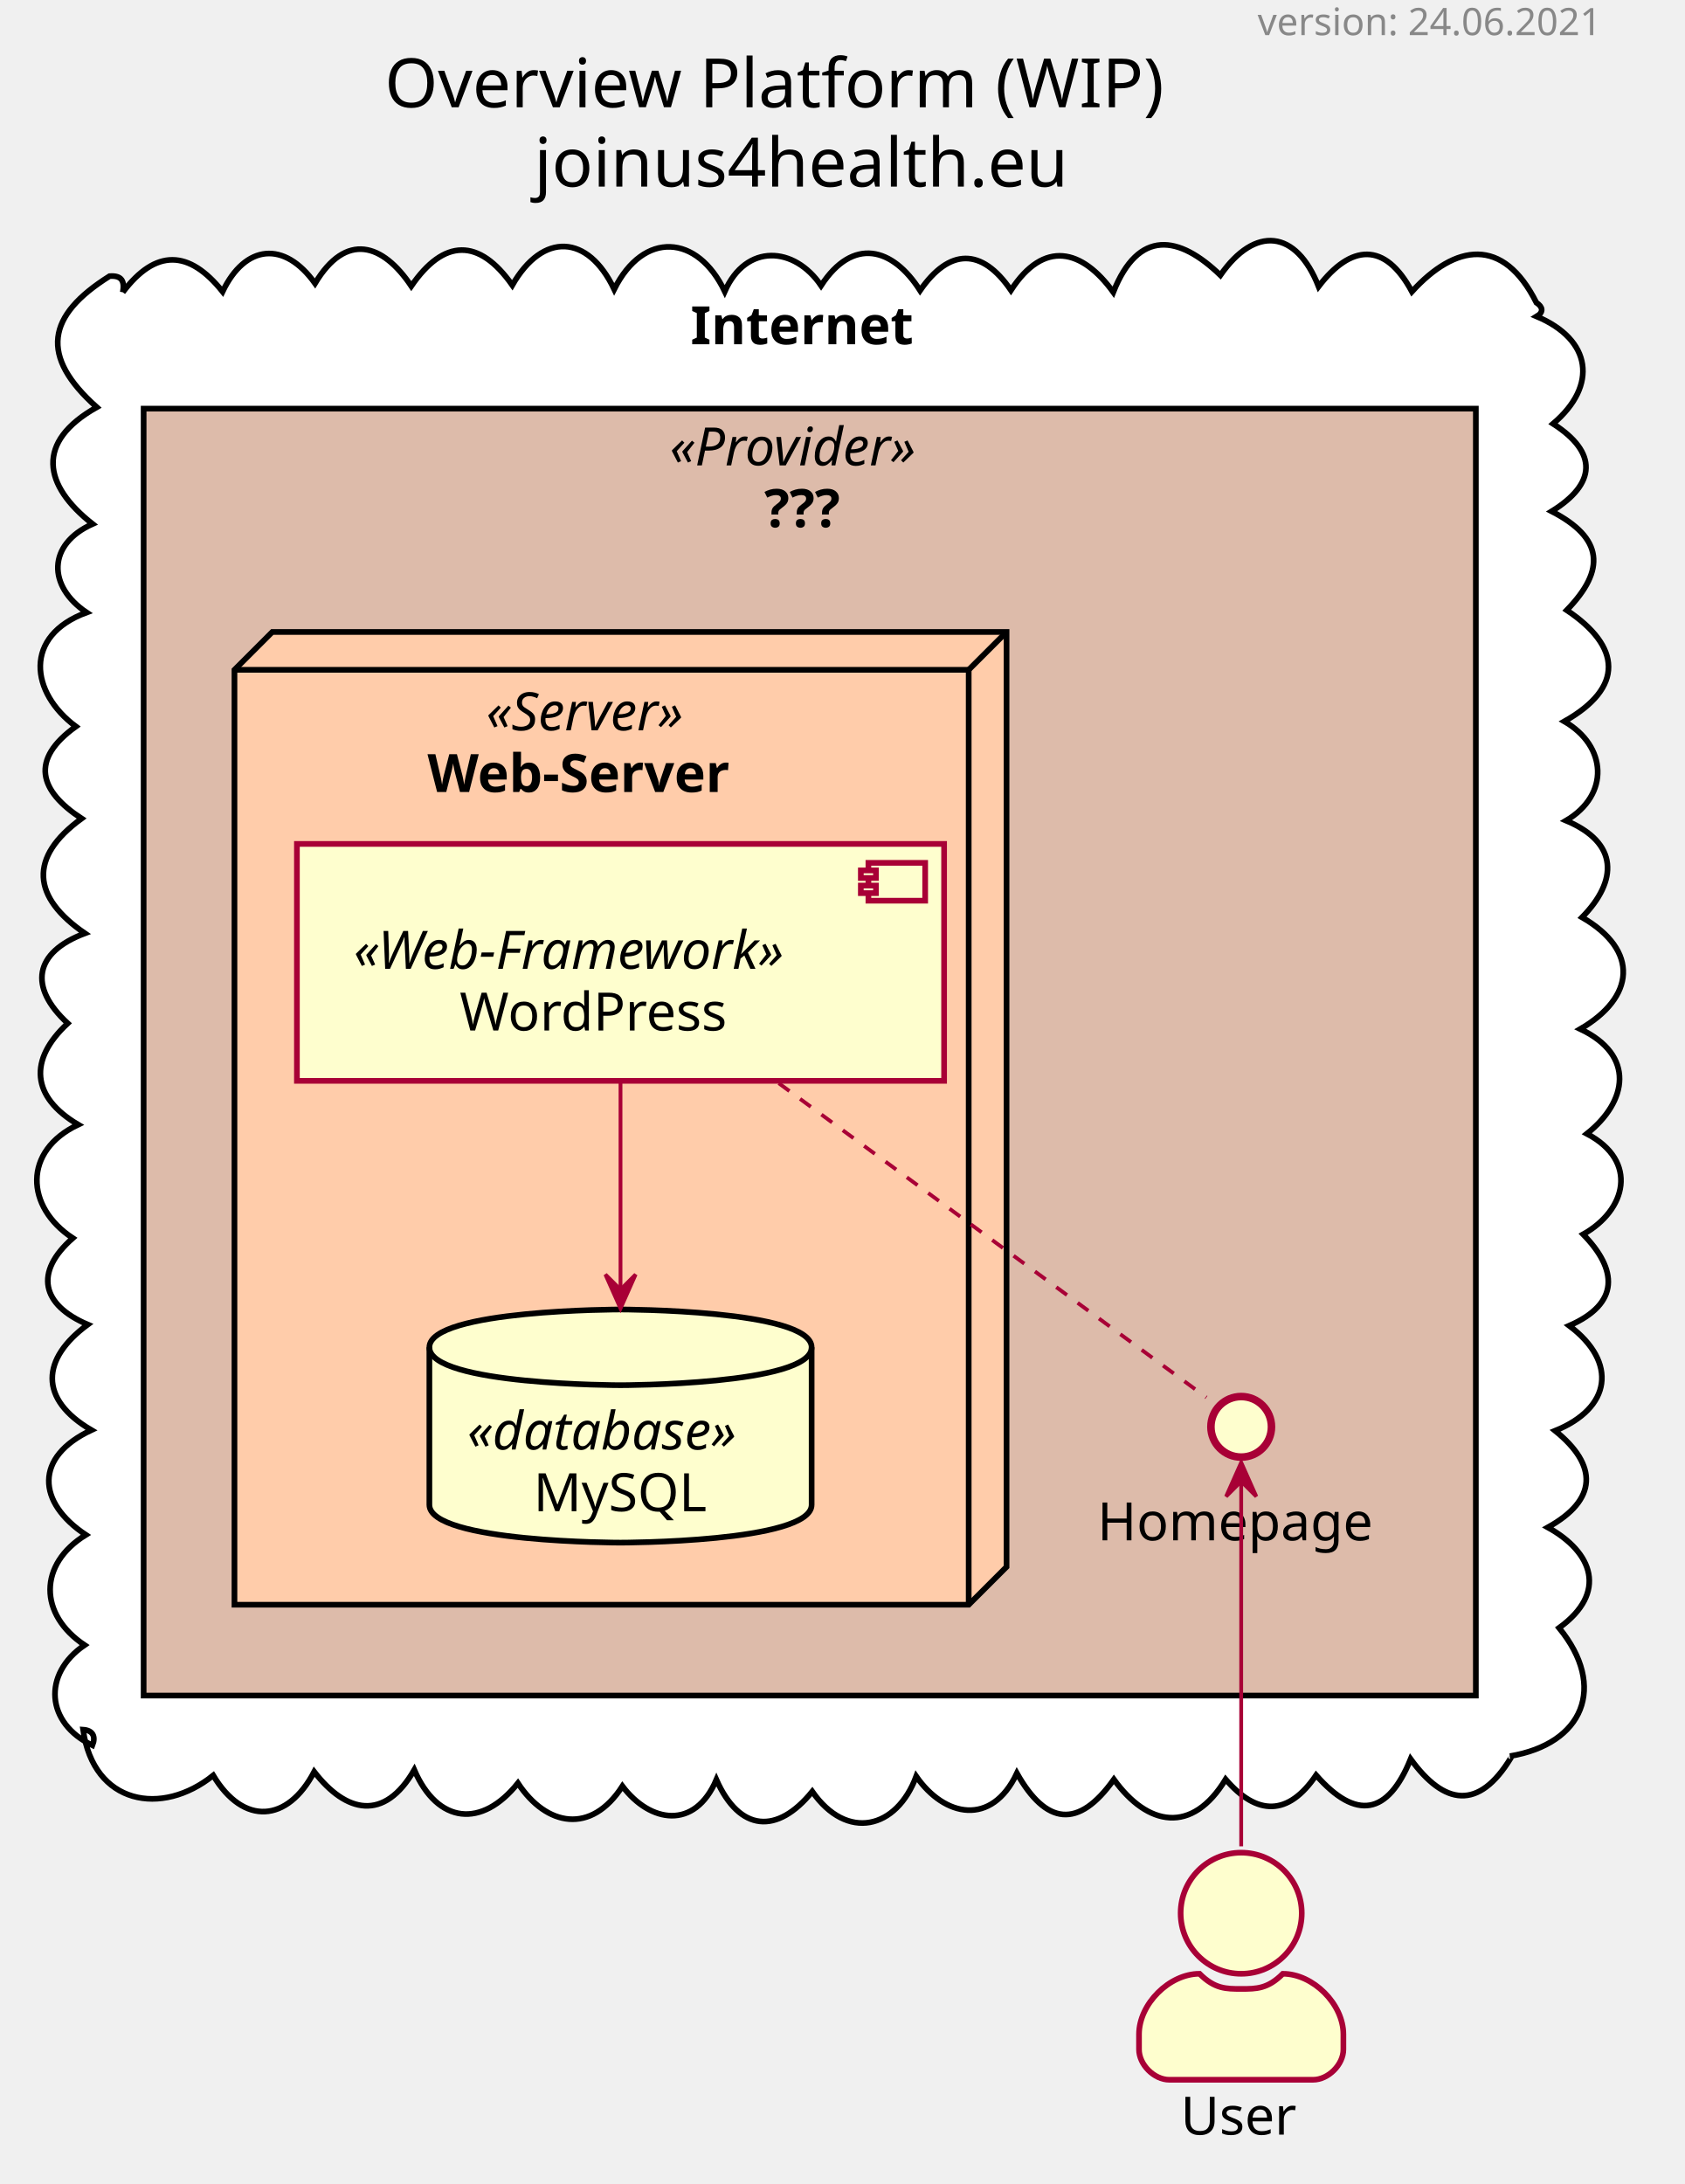
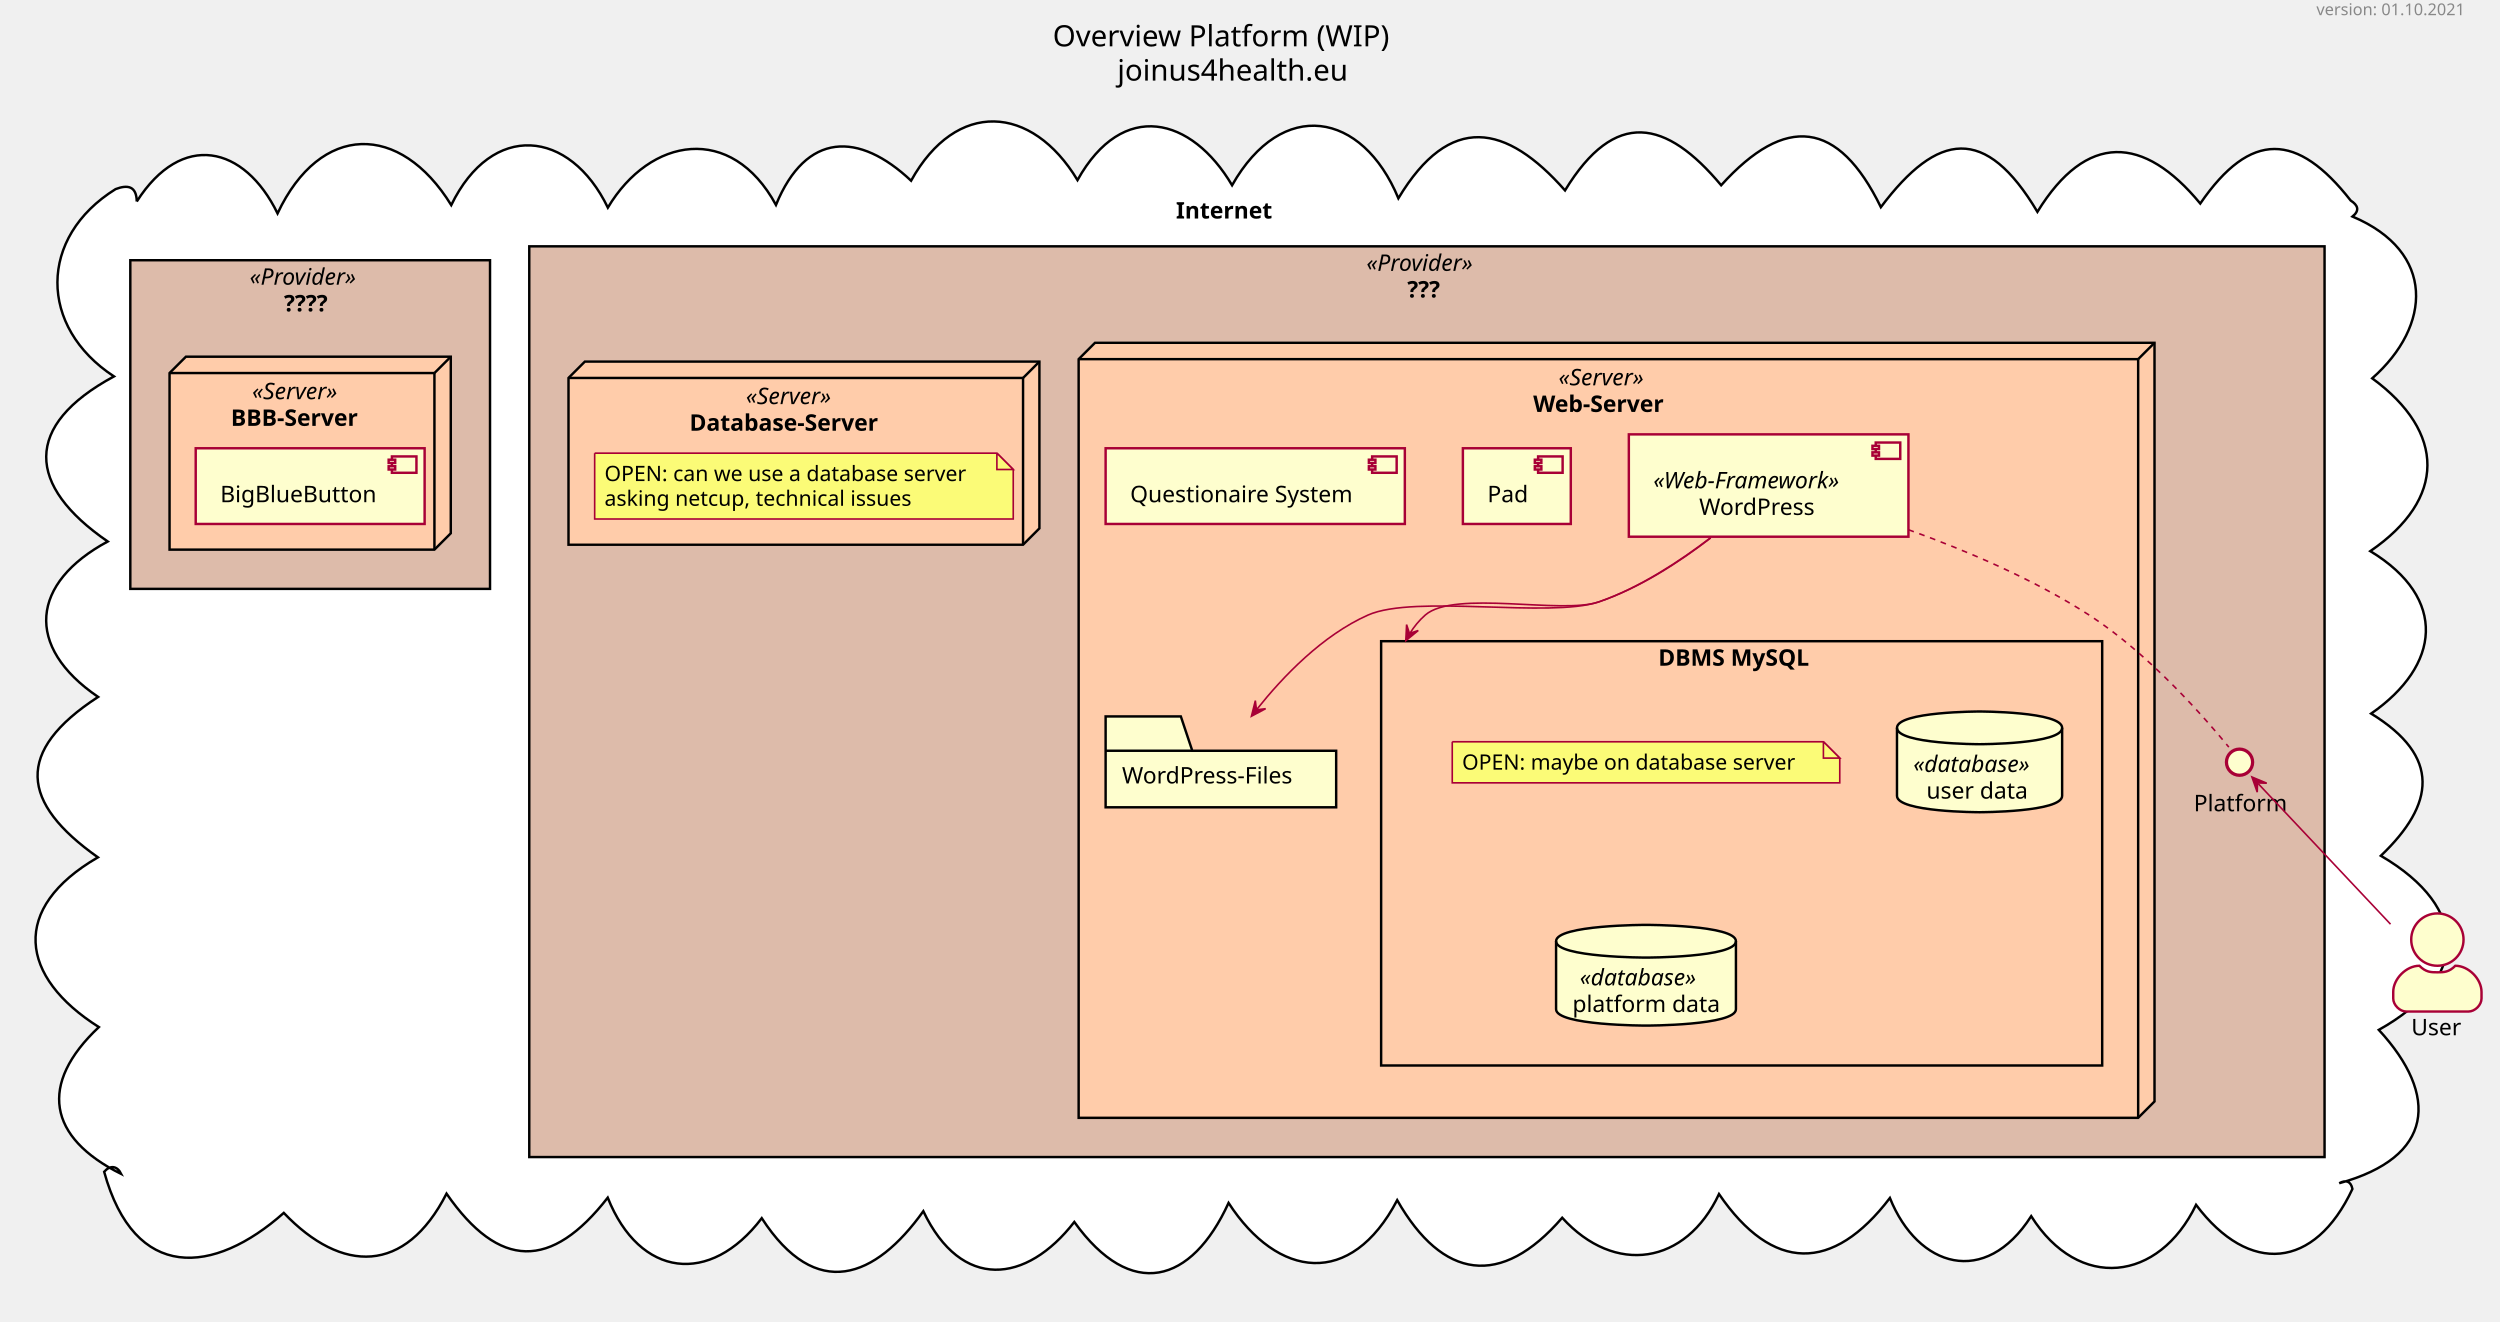
- <svg xmlns="http://www.w3.org/2000/svg" contentScriptType="application/ecmascript" contentStyleType="text/css" height="1154px" preserveAspectRatio="none" style="width:890px;height:1154px;" version="1.1" viewBox="0 0 890 1154" width="890px" zoomAndPan="magnify">
+ <svg xmlns="http://www.w3.org/2000/svg" contentScriptType="application/ecmascript" contentStyleType="text/css" height="1616px" preserveAspectRatio="none" style="width:3058px;height:1616px;" version="1.1" viewBox="0 0 3058 1616" width="3058px" zoomAndPan="magnify">
  <defs />
  <g>
-     <text fill="#888888" font-family="sans-serif" font-size="20" lengthAdjust="spacingAndGlyphs" textLength="190" x="664.582" y="18.564">version: 24.06.2021</text>
-     <text fill="#000000" font-family="sans-serif" font-size="36" lengthAdjust="spacingAndGlyphs" textLength="448" x="203.291" y="56.697">Overview Platform (WIP)</text>
-     <text fill="#000000" font-family="sans-serif" font-size="36" lengthAdjust="spacingAndGlyphs" textLength="290" x="282.291" y="98.603">joinus4health.eu</text>
-     <path d="M64.879,154.438 C82.291,131.345 99.928,131.947 117.629,154.102 C129.581,129.115 150.266,127.034 166.479,149.738 C182.919,122.336 202.314,128.714 217.345,151.175 C234.501,126.112 253.113,125.643 270.72,150.693 C286.871,122.471 310.728,123.705 324.571,152.859 C340.126,121.773 368.629,123.792 382.993,153.995 C394.308,128.421 419.769,130.097 433.896,150.909 C450.765,125.016 471.748,130.731 486.209,153.497 C501.591,131.214 518.726,130.696 534.229,153.369 C551.662,126.493 571.823,131.57 588.312,154.396 C601.598,120.924 622.952,124.232 644.911,145.415 C663.251,119.094 684.961,121.348 696.799,151.4 C713.786,129.181 731.813,127.411 746.121,154.102 C769.068,128.917 794.289,124.786 811.902,159.918 C815.235,162.101 815.927,164.885 812.048,167.212 C841.048,179.423 844.606,203.618 820.702,223.905 C844.566,239.194 843.486,255.655 819.957,270.182 C847.211,284.25 848.752,301 827.939,322.413 C856.752,341.644 858.425,363.262 826.668,381.183 C849.134,394.145 850.854,419.838 827.59,433.605 C855.391,445.297 855.066,465.295 836.03,484.72 C866.582,502.349 863.799,527.051 835.083,543.729 C864.271,557.548 860.08,582.053 838.559,599.058 C866.169,613.588 859.31,639.53 836.597,652.202 C854.802,670.86 856.112,688.696 829.242,700.487 C855.064,719.877 851.385,744.038 821.793,755.99 C844.493,774.308 844.208,792.454 817.922,807.059 C841.683,820.177 849.702,841.478 823.883,860.161 C849.376,891.243 836.667,921.476 797.902,927.918 C798.442,927.893 798.683,928.312 798.443,928.778 C781.387,956.84 763.157,953.875 745.439,929.447 C733.441,959.069 716.638,962.01 695.486,937.969 C680.809,959.657 664.242,959.518 647.675,940.171 C629.935,969.418 606.406,964.94 588.625,940.216 C569.836,966.643 552.751,964.204 537.373,936.959 C524.032,965.286 499.033,960.065 484.167,938.587 C473.788,966.484 447.529,972.876 429.233,946.618 C410.77,969.423 390.798,967.961 378.568,940.354 C367.138,967.151 343.544,963.17 328.918,943.789 C312.415,969.428 288.779,965.106 273.688,942.183 C254.614,966.095 231.29,963.781 218.922,935.188 C203.053,962.686 182.823,957.948 166.035,936.176 C152,962.99 128.65,964.8 112.68,938.107 C85.552,959.909 49.402,953.616 43.902,913.918 C49.151,914.267 50.684,917.643 48.856,922.217 C24.285,910.547 22.222,884.61 44.7,869.249 C20.488,853.087 20.124,826.59 45.373,811 C19.534,793.823 18.023,769.832 48.317,755.641 C20.369,739.303 21.726,718.032 46.389,699.875 C22.039,689.522 17.821,672.354 38.473,654.202 C13.337,637.742 12,608.109 41.335,594.248 C16.595,579.633 14.941,560.043 35.8,540.713 C14.964,521.518 17.989,503.259 44.869,493.164 C17.076,474.131 14.783,453.15 43.124,432.503 C20.73,417.846 15.634,401.445 40.107,383.88 C16.051,366.076 12.123,335.997 45.78,323.627 C25.134,309.837 24.876,287.645 48.931,276.867 C22.885,256.396 18.502,233.535 51.147,215.173 C20.776,188.108 24.652,166.779 57.902,145.918 C64.438,145.405 65.965,148.708 64.879,154.438 " fill="#FFFFFF" style="stroke: #000000; stroke-width: 3.0;" />
-     <text fill="#000000" font-family="sans-serif" font-size="28" font-weight="bold" lengthAdjust="spacingAndGlyphs" textLength="126" x="364.902" y="181.909">Internet</text>
-     <rect fill="#DDBBAA" height="680" style="stroke: #000000; stroke-width: 3.0;" width="704" x="75.902" y="215.918" />
-     <text fill="#000000" font-family="sans-serif" font-size="28" font-style="italic" lengthAdjust="spacingAndGlyphs" textLength="148" x="353.902" y="245.909">«Provider»</text>
-     <text fill="#000000" font-family="sans-serif" font-size="28" font-weight="bold" lengthAdjust="spacingAndGlyphs" textLength="48" x="403.902" y="278.502">???</text>
-     <polygon fill="#FFCCAA" points="123.902,353.918,143.902,333.918,531.902,333.918,531.902,827.918,511.902,847.918,123.902,847.918,123.902,353.918" style="stroke: #000000; stroke-width: 3.0;" />
-     <line style="stroke: #000000; stroke-width: 3.0;" x1="511.902" x2="531.902" y1="353.918" y2="333.918" />
-     <line style="stroke: #000000; stroke-width: 3.0;" x1="123.902" x2="511.902" y1="353.918" y2="353.918" />
-     <line style="stroke: #000000; stroke-width: 3.0;" x1="511.902" x2="511.902" y1="353.918" y2="847.918" />
-     <text fill="#000000" font-family="sans-serif" font-size="28" font-style="italic" lengthAdjust="spacingAndGlyphs" textLength="126" x="256.902" y="385.909">«Server»</text>
-     <text fill="#000000" font-family="sans-serif" font-size="28" font-weight="bold" lengthAdjust="spacingAndGlyphs" textLength="188" x="225.902" y="418.502">Web-Server</text>
-     <ellipse cx="655.902" cy="753.918" fill="#FEFECE" rx="16" ry="16" style="stroke: #A80036; stroke-width: 4.0;" />
-     <text fill="#000000" font-family="sans-serif" font-size="28" lengthAdjust="spacingAndGlyphs" textLength="152" x="579.902" y="813.909">Homepage</text>
-     <rect fill="#FEFECE" height="125.188" style="stroke: #A80036; stroke-width: 3.0;" width="342" x="156.902" y="445.918" />
-     <rect fill="#FEFECE" height="20" style="stroke: #A80036; stroke-width: 3.0;" width="30" x="458.902" y="455.918" />
-     <rect fill="#FEFECE" height="4" style="stroke: #A80036; stroke-width: 3.0;" width="8" x="454.902" y="459.918" />
-     <rect fill="#FEFECE" height="4" style="stroke: #A80036; stroke-width: 3.0;" width="8" x="454.902" y="467.918" />
-     <text fill="#000000" font-family="sans-serif" font-size="28" font-style="italic" lengthAdjust="spacingAndGlyphs" textLength="262" x="186.902" y="511.909">«Web-Framework»</text>
-     <text fill="#000000" font-family="sans-serif" font-size="28" lengthAdjust="spacingAndGlyphs" textLength="150" x="242.902" y="544.502">WordPress</text>
-     <path d="M226.902,711.918 C226.902,691.918 327.902,691.918 327.902,691.918 C327.902,691.918 428.902,691.918 428.902,711.918 L428.902,795.106 C428.902,815.106 327.902,815.106 327.902,815.106 C327.902,815.106 226.902,815.106 226.902,795.106 L226.902,711.918 " fill="#FEFECE" style="stroke: #000000; stroke-width: 3.0;" />
-     <path d="M226.902,711.918 C226.902,731.918 327.902,731.918 327.902,731.918 C327.902,731.918 428.902,731.918 428.902,711.918 " fill="none" style="stroke: #000000; stroke-width: 3.0;" />
-     <text fill="#000000" font-family="sans-serif" font-size="28" font-style="italic" lengthAdjust="spacingAndGlyphs" textLength="162" x="246.902" y="765.909">«database»</text>
-     <text fill="#000000" font-family="sans-serif" font-size="28" lengthAdjust="spacingAndGlyphs" textLength="92" x="281.902" y="798.502">MySQL</text>
-     <ellipse cx="655.902" cy="1010.918" fill="#FEFECE" rx="32" ry="32" style="stroke: #A80036; stroke-width: 3.0;" />
-     <path d="M655.902,1050.918 C663.902,1050.918 669.902,1050.918 677.902,1042.918 C693.902,1042.918 709.902,1058.918 709.902,1074.918 L709.902,1082.918 C709.902,1090.918 701.902,1098.918 693.902,1098.918 L617.902,1098.918 C609.902,1098.918 601.902,1090.918 601.902,1082.918 L601.902,1074.918 C601.902,1058.918 617.902,1042.918 633.902,1042.918 C641.902,1050.918 647.902,1050.918 655.902,1050.918 " fill="#FEFECE" style="stroke: #A80036; stroke-width: 3.0;" />
-     <text fill="#000000" font-family="sans-serif" font-size="28" lengthAdjust="spacingAndGlyphs" textLength="64" x="623.902" y="1127.909">User</text>
-     <path d="M327.902,572.358 C327.902,605.478 327.902,646.478 327.902,680.958 " fill="none" id="wp-to-my" style="stroke: #A80036; stroke-width: 2.0;" />
-     <polygon fill="#A80036" points="327.902,691.418,335.902,673.418,327.902,681.418,319.902,673.418,327.902,691.418" style="stroke: #A80036; stroke-width: 2.0;" />
-     <path d="M411.522,572.358 C487.822,628.418 594.962,707.138 637.482,738.378 " fill="none" id="wp-i_web" style="stroke: #A80036; stroke-width: 2.0; stroke-dasharray: 7.0,7.0;" />
-     <path d="M655.902,783.278 C655.902,826.538 655.902,912.338 655.902,975.578 " fill="none" id="i_web-backto-user" style="stroke: #A80036; stroke-width: 2.0;" />
-     <polygon fill="#A80036" points="655.902,772.738,647.902,790.738,655.902,782.738,663.902,790.738,655.902,772.738" style="stroke: #A80036; stroke-width: 2.0;" />
+     <text fill="#888888" font-family="sans-serif" font-size="20" lengthAdjust="spacingAndGlyphs" textLength="190" x="2833.396" y="18.564">version: 01.10.2021</text>
+     <text fill="#000000" font-family="sans-serif" font-size="36" lengthAdjust="spacingAndGlyphs" textLength="448" x="1287.698" y="56.697">Overview Platform (WIP)</text>
+     <text fill="#000000" font-family="sans-serif" font-size="36" lengthAdjust="spacingAndGlyphs" textLength="290" x="1366.698" y="98.603">joinus4health.eu</text>
+     <path d="M167.272,246.525 C222.273,160.361 298.786,177.619 339.502,261.033 C391.902,149.935 489.389,149.463 551.956,250.87 C601.817,148.39 696.858,157.665 743.534,253.94 C795.152,167.597 894.562,150.403 949.167,250.648 C986.06,160.924 1050.718,161.011 1114.442,221.036 C1169.685,121.517 1262.046,127.557 1317.997,220.287 C1373.455,121.053 1457.733,143.049 1507.082,226.607 C1568.111,119.094 1666.258,135.848 1710.505,242.544 C1773.631,137.591 1842.403,151.437 1914.335,232.915 C1975.558,132.463 2038.138,146.301 2105.325,226.613 C2183.976,139.624 2248.572,146.74 2300.673,253.397 C2370.094,161.098 2428.696,152.612 2492.167,259.127 C2552.198,161.673 2622.084,165.098 2691.353,248.98 C2753.104,159.173 2810.197,162.055 2875.396,245.313 C2884.097,250.9 2886.807,257.262 2877.611,264.875 C2979.432,308.004 2974.557,398.387 2901.697,462.776 C2991.714,528.786 2992.496,610.166 2899.375,674.165 C2994.631,731.965 2984.915,814.153 2900.378,872.861 C2986.155,925.534 2978.327,983.741 2912.256,1046.784 C3022.153,1111.083 3020.149,1198.035 2909.762,1259.755 C2984.154,1340.417 2976.956,1415.633 2861.396,1447.313 C2869.494,1442.858 2875.516,1444.687 2877.495,1454.309 C2831.429,1552.873 2751.113,1560.054 2686.233,1473.777 C2640.773,1568.122 2542.846,1579.839 2484.563,1487.64 C2428.193,1575.636 2345.837,1550.326 2311.718,1465.399 C2241.823,1556.914 2168.269,1556.35 2102.686,1460.585 C2062.128,1547.167 1975.24,1560.509 1910.887,1489.556 C1835.944,1576.224 1764.435,1565.08 1709.05,1468.064 C1652.308,1576.226 1562.799,1563.805 1502.783,1471.433 C1457.476,1570.494 1383.549,1591.326 1314.093,1494.722 C1255.272,1570.532 1175.87,1578.989 1129.403,1481.552 C1070.765,1563.551 998.393,1592.691 931.776,1490.094 C868.597,1573.223 782.44,1562.89 743.377,1464.995 C674.362,1553.474 610.682,1553.036 546.191,1460.079 C495.697,1558.925 418.122,1558.085 347.133,1483.62 C261.508,1559.74 164.643,1568.509 127.396,1433.313 C134.873,1424.795 143.341,1425.93 148.37,1436.066 C58.538,1391.457 46.898,1325.96 120.936,1256.338 C23.902,1195.026 12,1111.156 119.762,1048.687 C25.175,981.823 17.543,919.104 120.002,852.481 C29.267,790.608 38.033,712.835 131.758,662.368 C32.598,594.081 27.794,520.753 139.388,460.429 C47.071,399.933 46.655,290.169 141.396,231.313 C156.132,225.683 167.023,227.511 167.272,246.525 " fill="#FFFFFF" style="stroke: #000000; stroke-width: 3.0;" />
+     <text fill="#000000" font-family="sans-serif" font-size="28" font-weight="bold" lengthAdjust="spacingAndGlyphs" textLength="126" x="1438.396" y="267.303">Internet</text>
+     <rect fill="#DDBBAA" height="1114" style="stroke: #000000; stroke-width: 3.0;" width="2196" x="647.396" y="301.313" />
+     <text fill="#000000" font-family="sans-serif" font-size="28" font-style="italic" lengthAdjust="spacingAndGlyphs" textLength="148" x="1671.396" y="331.303">«Provider»</text>
+     <text fill="#000000" font-family="sans-serif" font-size="28" font-weight="bold" lengthAdjust="spacingAndGlyphs" textLength="48" x="1721.396" y="363.897">???</text>
+     <polygon fill="#FFCCAA" points="1319.396,439.313,1339.396,419.313,2635.396,419.313,2635.396,1347.313,2615.396,1367.313,1319.396,1367.313,1319.396,439.313" style="stroke: #000000; stroke-width: 3.0;" />
+     <line style="stroke: #000000; stroke-width: 3.0;" x1="2615.396" x2="2635.396" y1="439.313" y2="419.313" />
+     <line style="stroke: #000000; stroke-width: 3.0;" x1="1319.396" x2="2615.396" y1="439.313" y2="439.313" />
+     <line style="stroke: #000000; stroke-width: 3.0;" x1="2615.396" x2="2615.396" y1="439.313" y2="1367.313" />
+     <text fill="#000000" font-family="sans-serif" font-size="28" font-style="italic" lengthAdjust="spacingAndGlyphs" textLength="126" x="1906.396" y="471.303">«Server»</text>
+     <text fill="#000000" font-family="sans-serif" font-size="28" font-weight="bold" lengthAdjust="spacingAndGlyphs" textLength="188" x="1875.396" y="503.897">Web-Server</text>
+     <rect fill="#FFCCAA" height="519" style="stroke: #000000; stroke-width: 3.0;" width="882" x="1689.396" y="784.313" />
+     <text fill="#000000" font-family="sans-serif" font-size="28" font-weight="bold" lengthAdjust="spacingAndGlyphs" textLength="204" x="2028.396" y="814.303">DBMS MySQL</text>
+     <polygon fill="#FFCCAA" points="695.396,462.313,715.396,442.313,1271.396,442.313,1271.396,646.313,1251.396,666.313,695.396,666.313,695.396,462.313" style="stroke: #000000; stroke-width: 3.0;" />
+     <line style="stroke: #000000; stroke-width: 3.0;" x1="1251.396" x2="1271.396" y1="462.313" y2="442.313" />
+     <line style="stroke: #000000; stroke-width: 3.0;" x1="695.396" x2="1251.396" y1="462.313" y2="462.313" />
+     <line style="stroke: #000000; stroke-width: 3.0;" x1="1251.396" x2="1251.396" y1="462.313" y2="666.313" />
+     <text fill="#000000" font-family="sans-serif" font-size="28" font-style="italic" lengthAdjust="spacingAndGlyphs" textLength="126" x="912.396" y="494.303">«Server»</text>
+     <text fill="#000000" font-family="sans-serif" font-size="28" font-weight="bold" lengthAdjust="spacingAndGlyphs" textLength="264" x="843.396" y="526.897">Database-Server</text>
+     <rect fill="#DDBBAA" height="402" style="stroke: #000000; stroke-width: 3.0;" width="440" x="159.396" y="318.313" />
+     <text fill="#000000" font-family="sans-serif" font-size="28" font-style="italic" lengthAdjust="spacingAndGlyphs" textLength="148" x="305.396" y="348.303">«Provider»</text>
+     <text fill="#000000" font-family="sans-serif" font-size="28" font-weight="bold" lengthAdjust="spacingAndGlyphs" textLength="64" x="347.396" y="380.897">????</text>
+     <polygon fill="#FFCCAA" points="207.396,456.313,227.396,436.313,551.396,436.313,551.396,652.313,531.396,672.313,207.396,672.313,207.396,456.313" style="stroke: #000000; stroke-width: 3.0;" />
+     <line style="stroke: #000000; stroke-width: 3.0;" x1="531.396" x2="551.396" y1="456.313" y2="436.313" />
+     <line style="stroke: #000000; stroke-width: 3.0;" x1="207.396" x2="531.396" y1="456.313" y2="456.313" />
+     <line style="stroke: #000000; stroke-width: 3.0;" x1="531.396" x2="531.396" y1="456.313" y2="672.313" />
+     <text fill="#000000" font-family="sans-serif" font-size="28" font-style="italic" lengthAdjust="spacingAndGlyphs" textLength="126" x="308.396" y="488.303">«Server»</text>
+     <text fill="#000000" font-family="sans-serif" font-size="28" font-weight="bold" lengthAdjust="spacingAndGlyphs" textLength="178" x="282.396" y="520.897">BBB-Server</text>
+     <ellipse cx="2739.396" cy="932.313" fill="#FEFECE" rx="16" ry="16" style="stroke: #A80036; stroke-width: 4.0;" />
+     <text fill="#000000" font-family="sans-serif" font-size="28" lengthAdjust="spacingAndGlyphs" textLength="112" x="2683.396" y="992.303">Platform</text>
+     <rect fill="#FEFECE" height="125.188" style="stroke: #A80036; stroke-width: 3.0;" width="342" x="1992.396" y="531.313" />
+     <rect fill="#FEFECE" height="20" style="stroke: #A80036; stroke-width: 3.0;" width="30" x="2294.396" y="541.313" />
+     <rect fill="#FEFECE" height="4" style="stroke: #A80036; stroke-width: 3.0;" width="8" x="2290.396" y="545.313" />
+     <rect fill="#FEFECE" height="4" style="stroke: #A80036; stroke-width: 3.0;" width="8" x="2290.396" y="553.313" />
+     <text fill="#000000" font-family="sans-serif" font-size="28" font-style="italic" lengthAdjust="spacingAndGlyphs" textLength="262" x="2022.396" y="597.303">«Web-Framework»</text>
+     <text fill="#000000" font-family="sans-serif" font-size="28" lengthAdjust="spacingAndGlyphs" textLength="150" x="2078.396" y="629.897">WordPress</text>
+     <rect fill="#FEFECE" height="92.594" style="stroke: #A80036; stroke-width: 3.0;" width="132" x="1789.396" y="548.313" />
+     <rect fill="#FEFECE" height="20" style="stroke: #A80036; stroke-width: 3.0;" width="30" x="1881.396" y="558.313" />
+     <rect fill="#FEFECE" height="4" style="stroke: #A80036; stroke-width: 3.0;" width="8" x="1877.396" y="562.313" />
+     <rect fill="#FEFECE" height="4" style="stroke: #A80036; stroke-width: 3.0;" width="8" x="1877.396" y="570.313" />
+     <text fill="#000000" font-family="sans-serif" font-size="28" lengthAdjust="spacingAndGlyphs" textLength="52" x="1819.396" y="614.303">Pad</text>
+     <rect fill="#FEFECE" height="92.594" style="stroke: #A80036; stroke-width: 3.0;" width="366" x="1352.396" y="548.313" />
+     <rect fill="#FEFECE" height="20" style="stroke: #A80036; stroke-width: 3.0;" width="30" x="1678.396" y="558.313" />
+     <rect fill="#FEFECE" height="4" style="stroke: #A80036; stroke-width: 3.0;" width="8" x="1674.396" y="562.313" />
+     <rect fill="#FEFECE" height="4" style="stroke: #A80036; stroke-width: 3.0;" width="8" x="1674.396" y="570.313" />
+     <text fill="#000000" font-family="sans-serif" font-size="28" lengthAdjust="spacingAndGlyphs" textLength="286" x="1382.396" y="614.303">Questionaire System</text>
+     <polygon fill="#FEFECE" points="1352.396,876.313,1444.396,876.313,1458.396,918.313,1634.396,918.313,1634.396,987.501,1352.396,987.501,1352.396,876.313" style="stroke: #000000; stroke-width: 3.0;" />
+     <line style="stroke: #000000; stroke-width: 3.0;" x1="1352.396" x2="1458.396" y1="918.313" y2="918.313" />
+     <text fill="#000000" font-family="sans-serif" font-size="28" lengthAdjust="spacingAndGlyphs" textLength="222" x="1372.396" y="958.303">WordPress-Files</text>
+     <path d="M1776.396,907.313 L1776.396,957.579 L2250.396,957.579 L2250.396,927.313 L2230.396,907.313 L1776.396,907.313 " fill="#FBFB77" style="stroke: #A80036; stroke-width: 2.0;" />
+     <path d="M2230.396,907.313 L2230.396,927.313 L2250.396,927.313 L2230.396,907.313 " fill="#FBFB77" style="stroke: #A80036; stroke-width: 2.0;" />
+     <text fill="#000000" font-family="sans-serif" font-size="26" lengthAdjust="spacingAndGlyphs" textLength="432" x="1788.396" y="941.447">OPEN: maybe on database server</text>
+     <path d="M2320.396,890.313 C2320.396,870.313 2421.396,870.313 2421.396,870.313 C2421.396,870.313 2522.396,870.313 2522.396,890.313 L2522.396,973.501 C2522.396,993.501 2421.396,993.501 2421.396,993.501 C2421.396,993.501 2320.396,993.501 2320.396,973.501 L2320.396,890.313 " fill="#FEFECE" style="stroke: #000000; stroke-width: 3.0;" />
+     <path d="M2320.396,890.313 C2320.396,910.313 2421.396,910.313 2421.396,910.313 C2421.396,910.313 2522.396,910.313 2522.396,890.313 " fill="none" style="stroke: #000000; stroke-width: 3.0;" />
+     <text fill="#000000" font-family="sans-serif" font-size="28" font-style="italic" lengthAdjust="spacingAndGlyphs" textLength="162" x="2340.396" y="944.303">«database»</text>
+     <text fill="#000000" font-family="sans-serif" font-size="28" lengthAdjust="spacingAndGlyphs" textLength="130" x="2356.396" y="976.897">user data</text>
+     <path d="M1903.396,1151.313 C1903.396,1131.313 2013.396,1131.313 2013.396,1131.313 C2013.396,1131.313 2123.396,1131.313 2123.396,1151.313 L2123.396,1234.501 C2123.396,1254.501 2013.396,1254.501 2013.396,1254.501 C2013.396,1254.501 1903.396,1254.501 1903.396,1234.501 L1903.396,1151.313 " fill="#FEFECE" style="stroke: #000000; stroke-width: 3.0;" />
+     <path d="M1903.396,1151.313 C1903.396,1171.313 2013.396,1171.313 2013.396,1171.313 C2013.396,1171.313 2123.396,1171.313 2123.396,1151.313 " fill="none" style="stroke: #000000; stroke-width: 3.0;" />
+     <text fill="#000000" font-family="sans-serif" font-size="28" font-style="italic" lengthAdjust="spacingAndGlyphs" textLength="162" x="1932.396" y="1205.303">«database»</text>
+     <text fill="#000000" font-family="sans-serif" font-size="28" lengthAdjust="spacingAndGlyphs" textLength="180" x="1923.396" y="1237.897">platform data</text>
+     <path d="M727.396,554.313 L727.396,634.844 L1239.396,634.844 L1239.396,574.313 L1219.396,554.313 L727.396,554.313 " fill="#FBFB77" style="stroke: #A80036; stroke-width: 2.0;" />
+     <path d="M1219.396,554.313 L1219.396,574.313 L1239.396,574.313 L1219.396,554.313 " fill="#FBFB77" style="stroke: #A80036; stroke-width: 2.0;" />
+     <text fill="#000000" font-family="sans-serif" font-size="26" lengthAdjust="spacingAndGlyphs" textLength="470" x="739.396" y="588.447">OPEN: can we use a database server</text>
+     <text fill="#000000" font-family="sans-serif" font-size="26" lengthAdjust="spacingAndGlyphs" textLength="396" x="739.396" y="618.713">asking netcup, technical issues</text>
+     <rect fill="#FEFECE" height="92.594" style="stroke: #A80036; stroke-width: 3.0;" width="280" x="239.396" y="548.313" />
+     <rect fill="#FEFECE" height="20" style="stroke: #A80036; stroke-width: 3.0;" width="30" x="479.396" y="558.313" />
+     <rect fill="#FEFECE" height="4" style="stroke: #A80036; stroke-width: 3.0;" width="8" x="475.396" y="562.313" />
+     <rect fill="#FEFECE" height="4" style="stroke: #A80036; stroke-width: 3.0;" width="8" x="475.396" y="570.313" />
+     <text fill="#000000" font-family="sans-serif" font-size="28" lengthAdjust="spacingAndGlyphs" textLength="200" x="269.396" y="614.303">BigBlueButton</text>
+     <ellipse cx="2981.396" cy="1149.313" fill="#FEFECE" rx="32" ry="32" style="stroke: #A80036; stroke-width: 3.0;" />
+     <path d="M2981.396,1189.313 C2989.396,1189.313 2995.396,1189.313 3003.396,1181.313 C3019.396,1181.313 3035.396,1197.313 3035.396,1213.313 L3035.396,1221.313 C3035.396,1229.313 3027.396,1237.313 3019.396,1237.313 L2943.396,1237.313 C2935.396,1237.313 2927.396,1229.313 2927.396,1221.313 L2927.396,1213.313 C2927.396,1197.313 2943.396,1181.313 2959.396,1181.313 C2967.396,1189.313 2973.396,1189.313 2981.396,1189.313 " fill="#FEFECE" style="stroke: #A80036; stroke-width: 3.0;" />
+     <text fill="#000000" font-family="sans-serif" font-size="28" lengthAdjust="spacingAndGlyphs" textLength="64" x="2949.396" y="1266.303">User</text>
+     <path d="M2092.396,657.653 C2054.356,686.833 2005.156,719.053 1955.396,736.313 C1910.756,751.793 1778.976,721.233 1743.396,752.313 C1735.899,758.861 1729.671,766.492 1724.514,774.841 C1723.225,776.928 1722.002,779.061 1720.844,781.232 C1720.554,781.775 1720.269,782.32 1719.987,782.867 C1719.846,783.141 1719.706,783.416 1719.567,783.691 " fill="none" id="wp-to-dbms" style="stroke: #A80036; stroke-width: 2.0;" />
+     <polygon fill="#A80036" points="1719.567,783.691,1734.823,771.231,1724.076,774.765,1720.542,764.017,1719.567,783.691" style="stroke: #A80036; stroke-width: 2.0;" />
+     <path d="M2092.516,658.033 C2054.516,687.313 2005.316,719.513 1955.396,736.313 C1895.896,756.333 1730.756,726.813 1673.396,752.313 C1617.676,777.073 1569.476,827.293 1537.016,868.093 " fill="none" id="wp-to-wpfolder" style="stroke: #A80036; stroke-width: 2.0;" />
+     <polygon fill="#A80036" points="1530.736,876.113,1548.13,866.869,1536.899,868.238,1535.53,857.008,1530.736,876.113" style="stroke: #A80036; stroke-width: 2.0;" />
+     <path d="M2334.436,647.973 C2405.836,673.633 2487.736,708.573 2555.396,752.313 C2628.936,799.833 2698.256,879.633 2726.296,913.873 " fill="none" id="wp-i_web" style="stroke: #A80036; stroke-width: 2.0; stroke-dasharray: 7.0,7.0;" />
+     <path d="M2762.216,958.553 C2798.976,997.593 2872.396,1075.553 2924.096,1130.473 " fill="none" id="i_web-backto-user" style="stroke: #A80036; stroke-width: 2.0;" />
+     <polygon fill="#A80036" points="2754.536,950.393,2761.047,968.984,2761.39,957.675,2772.699,958.018,2754.536,950.393" style="stroke: #A80036; stroke-width: 2.0;" />
  </g>
</svg>
